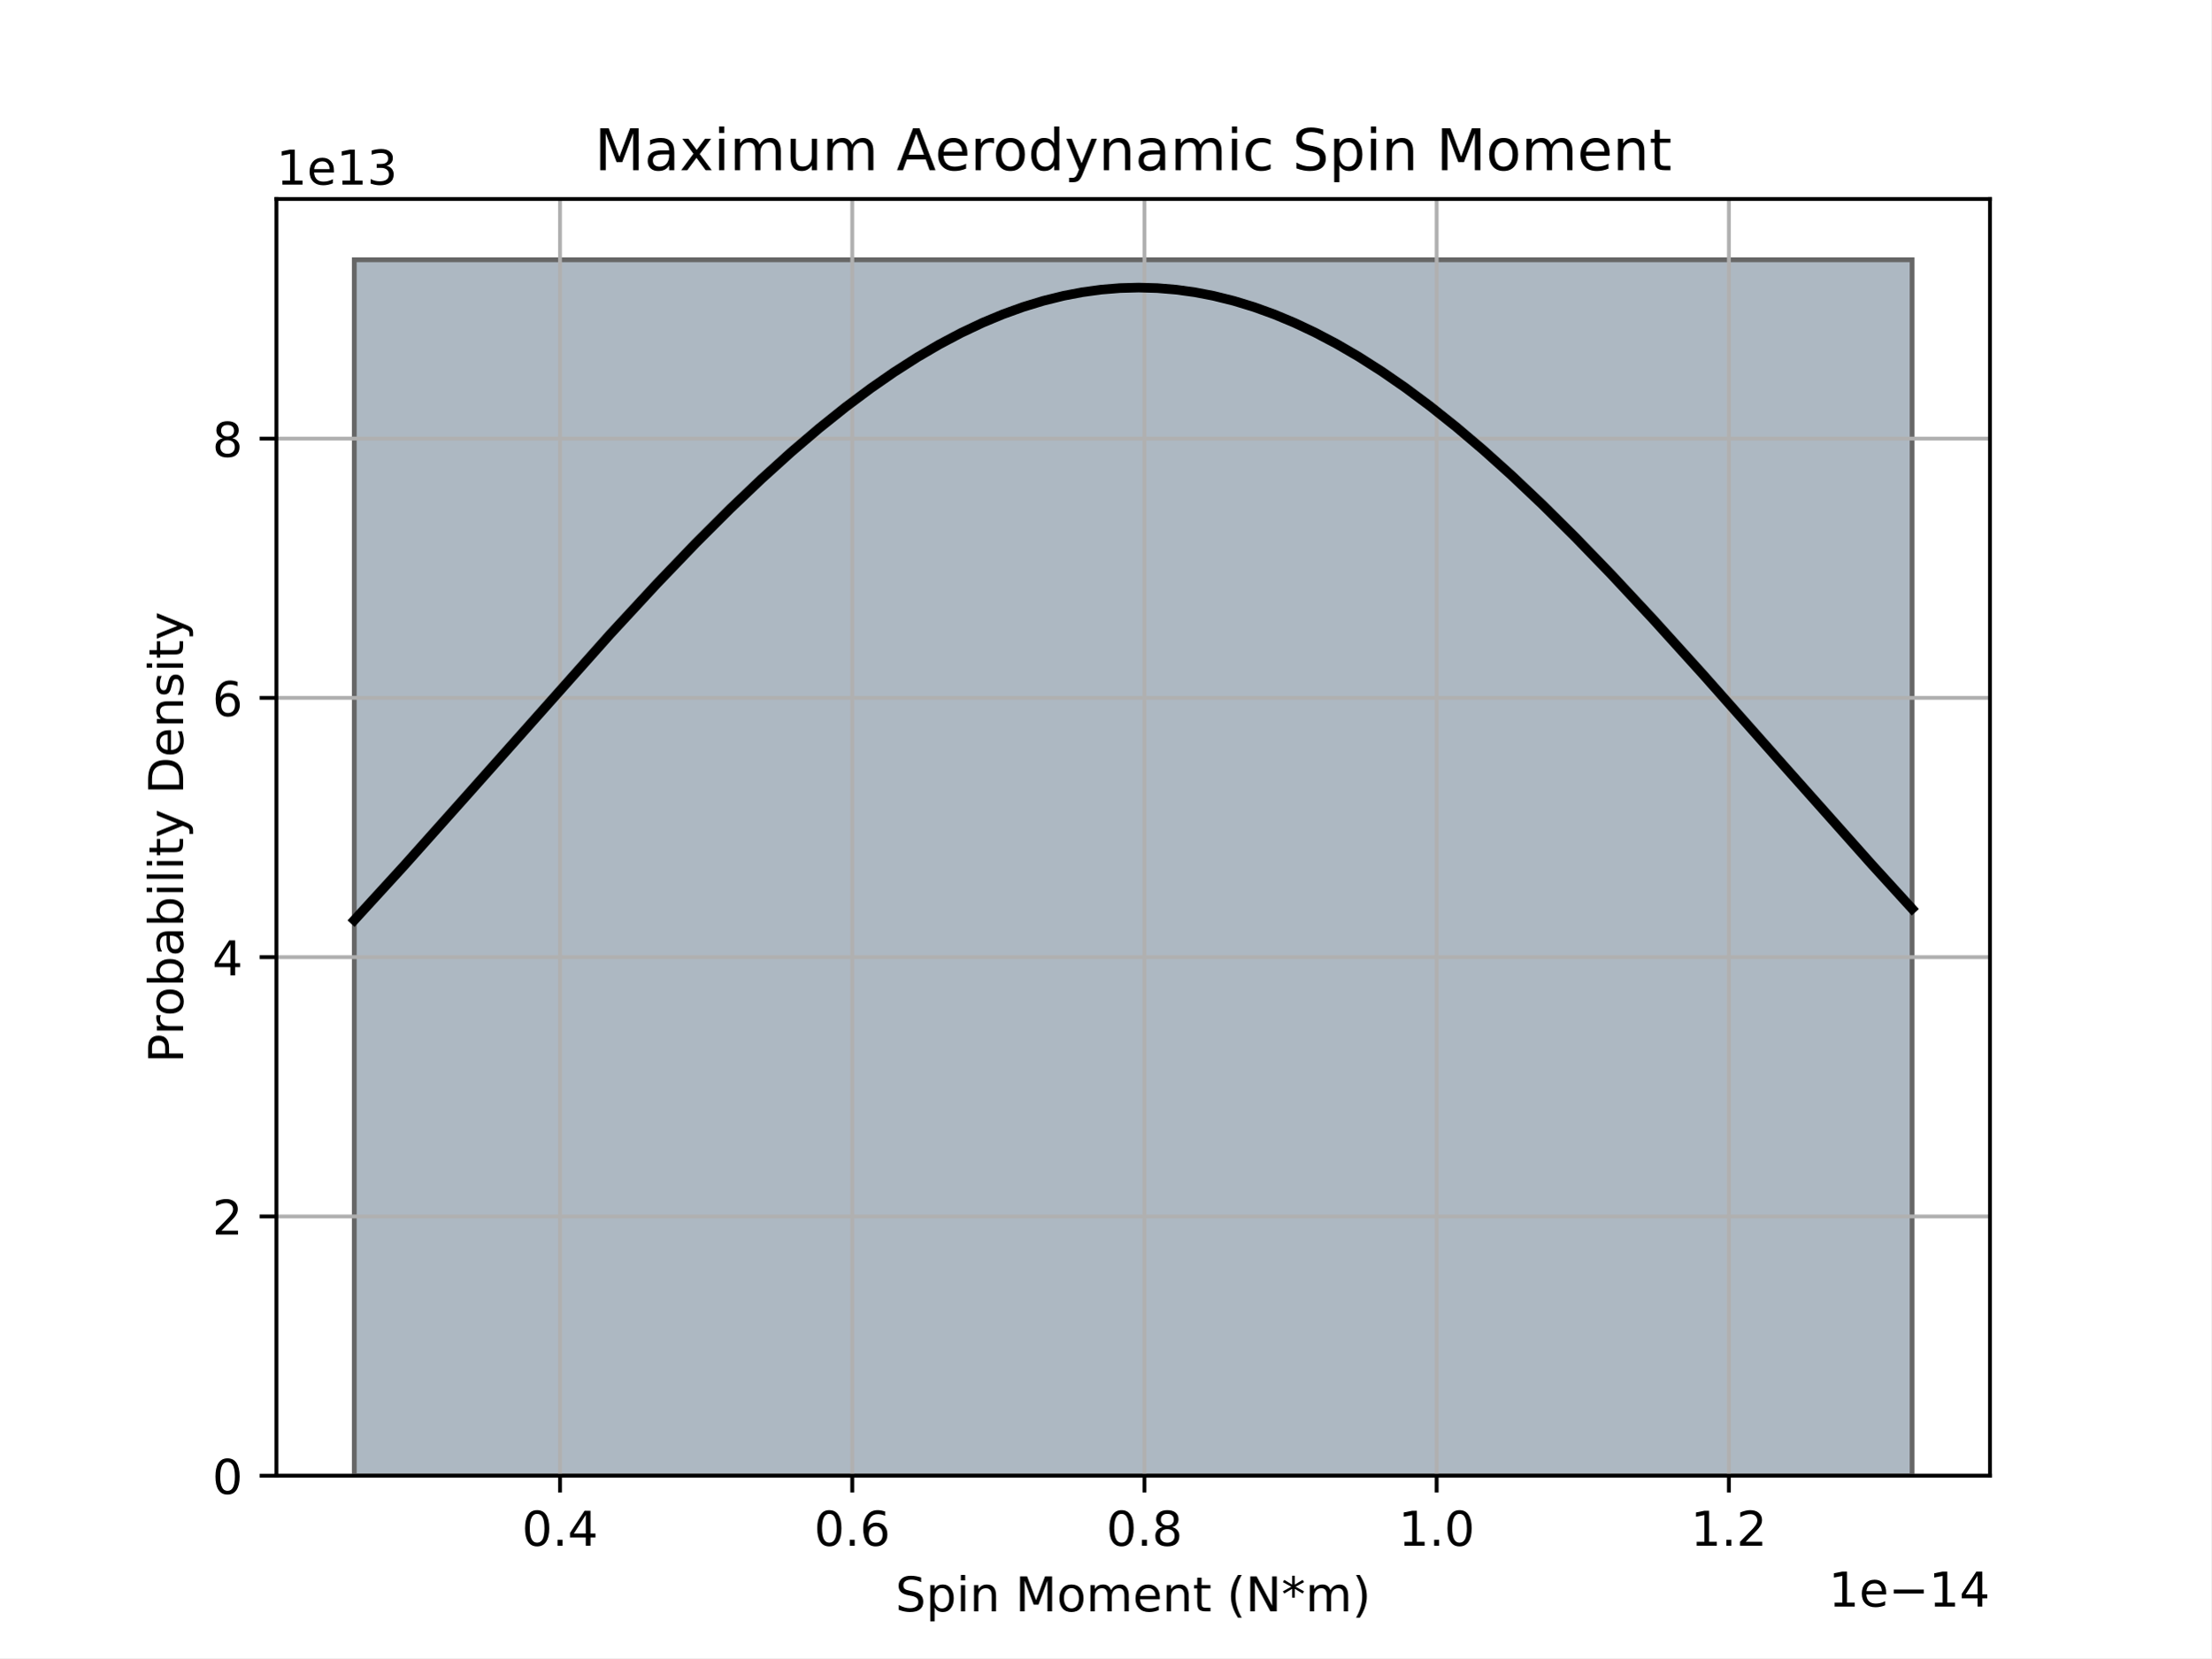
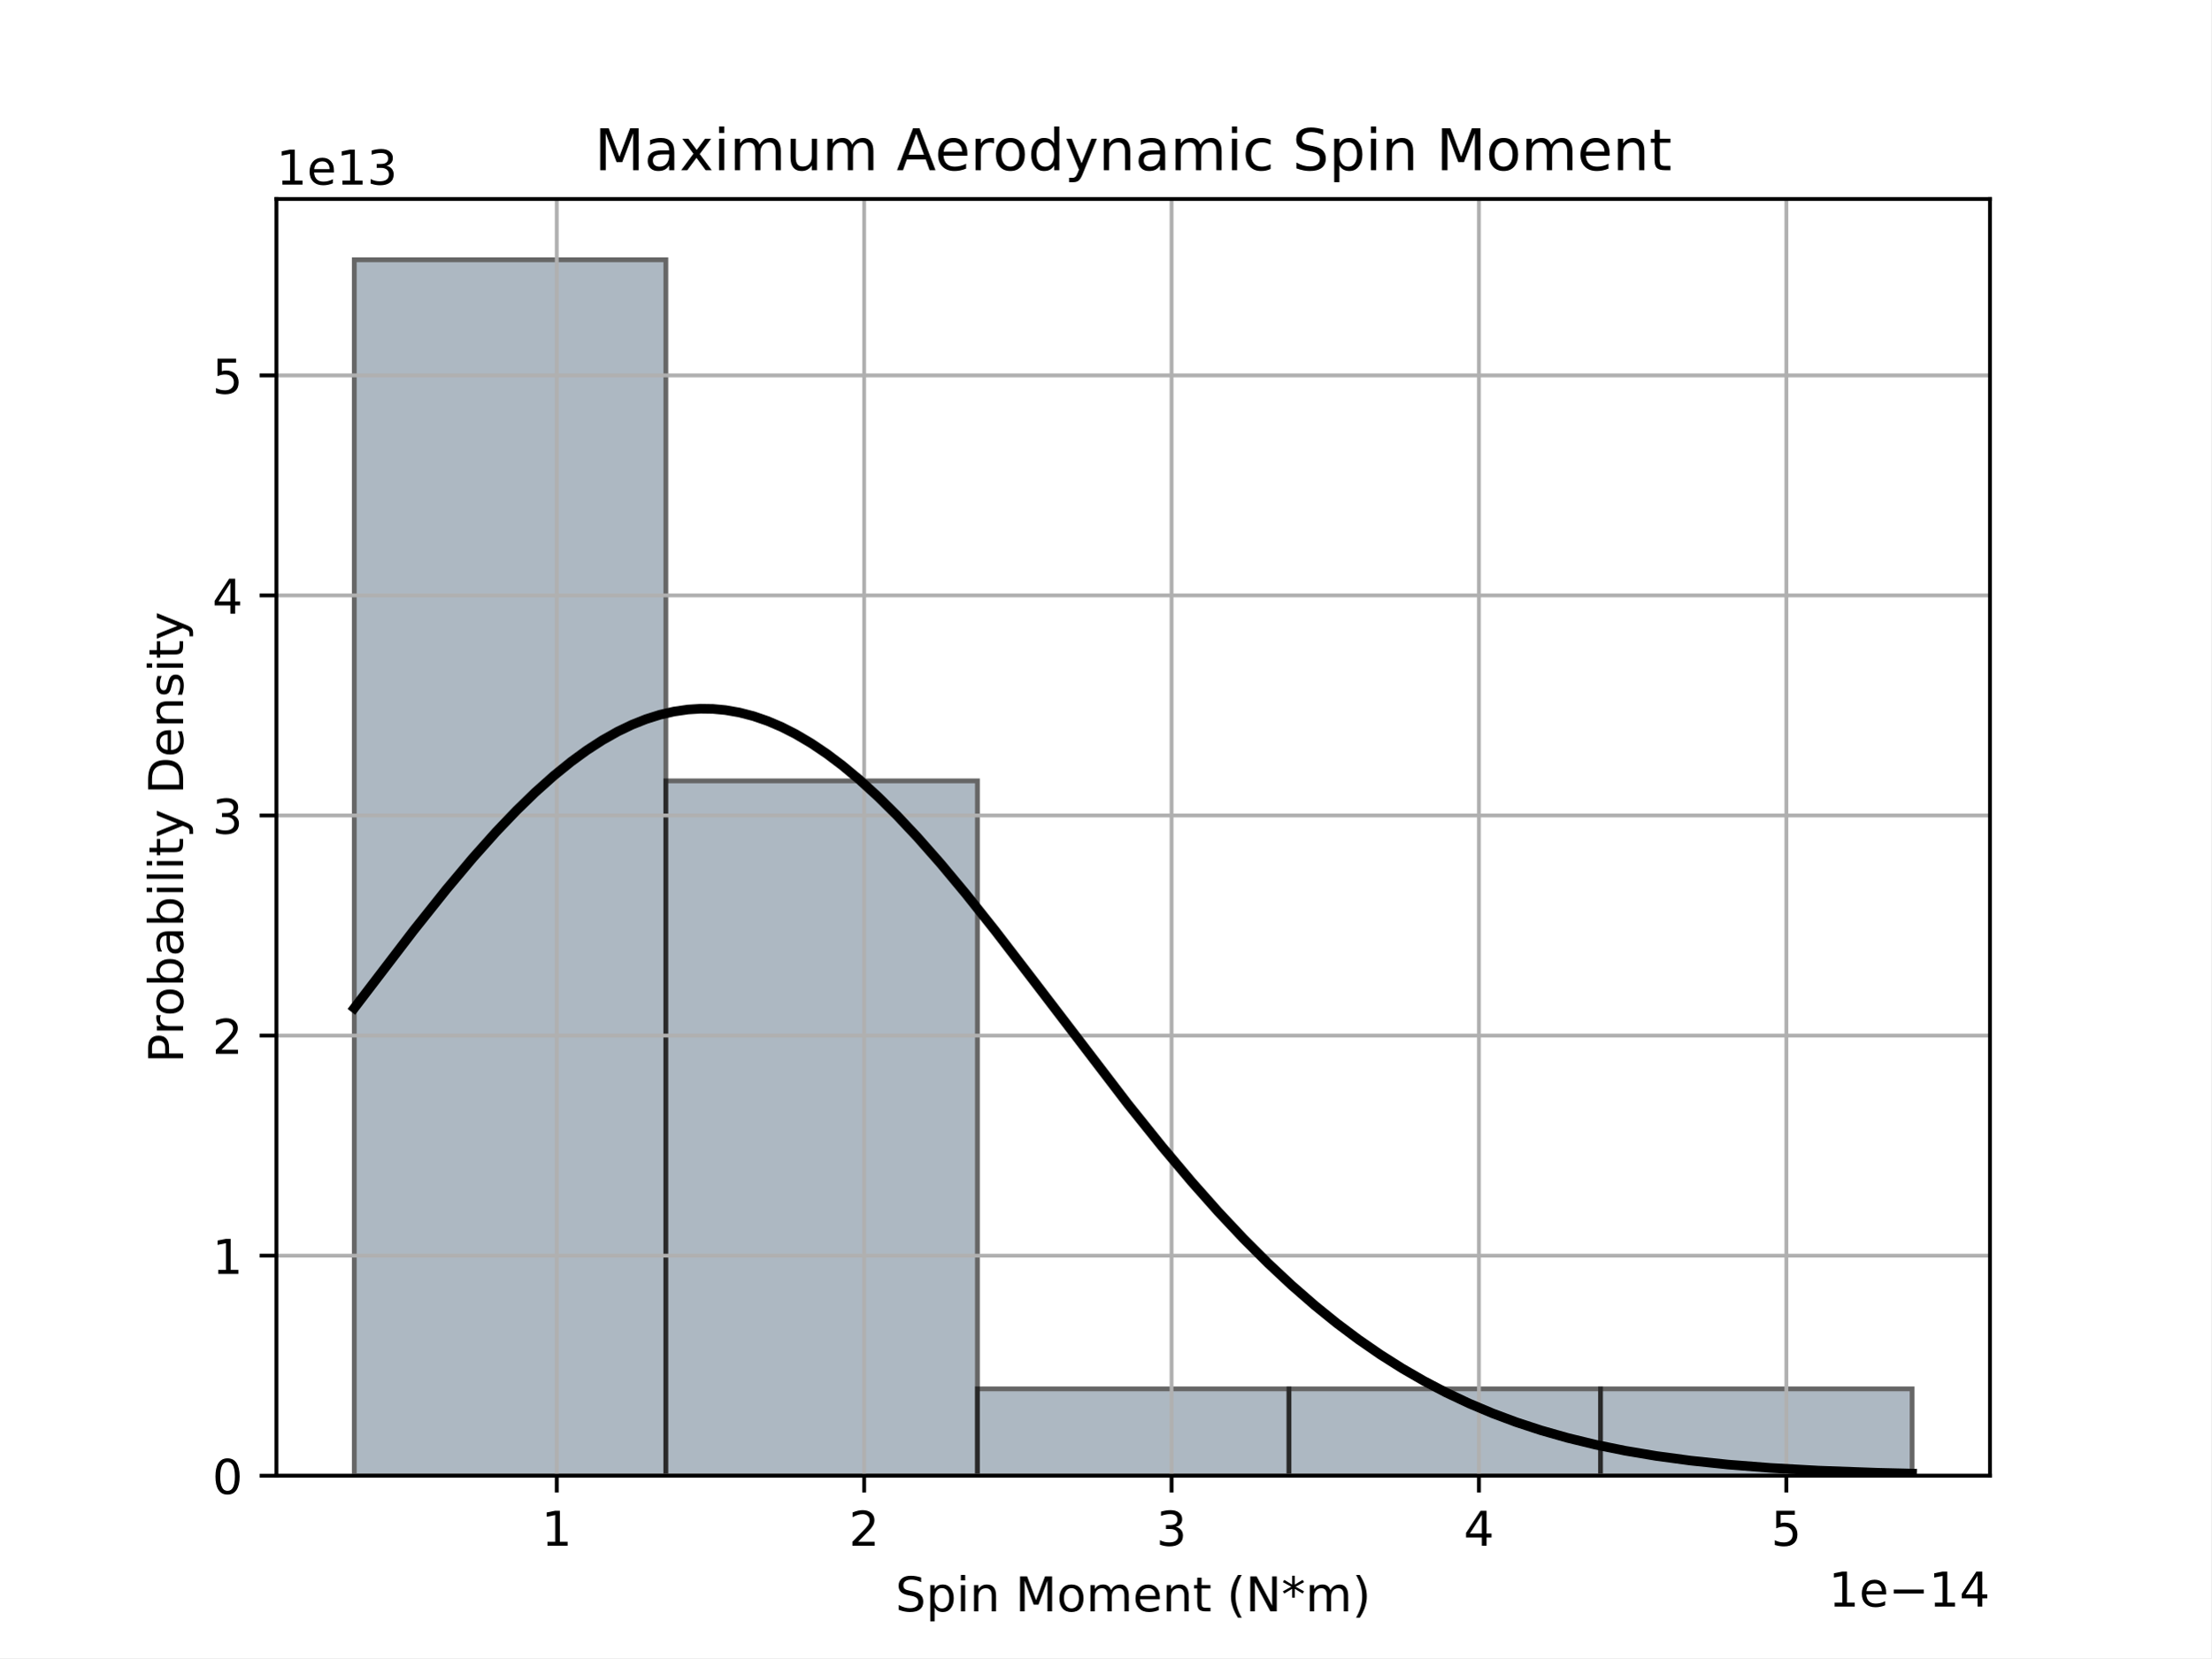
<svg xmlns="http://www.w3.org/2000/svg" xmlns:xlink="http://www.w3.org/1999/xlink" width="460.8pt" height="345.6pt" viewBox="0 0 460.8 345.6" version="1.1">
  <defs>
    <style type="text/css">*{stroke-linejoin: round; stroke-linecap: butt}</style>
  </defs>
  <g id="figure_1">
    <g id="patch_1">
      <path d="M 0 345.6  L 460.8 345.6  L 460.8 0  L 0 0  z " style="fill: #ffffff" />
    </g>
    <g id="axes_1">
      <g id="patch_2">
        <path d="M 57.6 307.584  L 414.72 307.584  L 414.72 41.472  L 57.6 41.472  z " style="fill: #ffffff" />
      </g>
      <g id="patch_3">
-         <path d="M 73.833 307.584  L 398.487 307.584  L 398.487 54.144  L 73.833 54.144  z " clip-path="url(#p8364c83ca1)" style="fill: #778899; opacity: 0.6; stroke: #000000; stroke-linejoin: miter" />
+         <path d="M 73.833 307.584  L 138.764 307.584  L 138.764 54.144  L 73.833 54.144  z " clip-path="url(#p96f8858921)" style="fill: #778899; opacity: 0.6; stroke: #000000; stroke-linejoin: miter" />
+       </g>
+       <g id="patch_4">
+         <path d="M 138.764 307.584  L 203.695 307.584  L 203.695 162.761  L 138.764 162.761  z " clip-path="url(#p96f8858921)" style="fill: #778899; opacity: 0.6; stroke: #000000; stroke-linejoin: miter" />
+       </g>
+       <g id="patch_5">
+         <path d="M 203.695 307.584  L 268.625 307.584  L 268.625 289.481  L 203.695 289.481  z " clip-path="url(#p96f8858921)" style="fill: #778899; opacity: 0.6; stroke: #000000; stroke-linejoin: miter" />
+       </g>
+       <g id="patch_6">
+         <path d="M 268.625 307.584  L 333.556 307.584  L 333.556 289.481  L 268.625 289.481  z " clip-path="url(#p96f8858921)" style="fill: #778899; opacity: 0.6; stroke: #000000; stroke-linejoin: miter" />
+       </g>
+       <g id="patch_7">
+         <path d="M 333.556 307.584  L 398.487 307.584  L 398.487 289.481  L 333.556 289.481  z " clip-path="url(#p96f8858921)" style="fill: #778899; opacity: 0.6; stroke: #000000; stroke-linejoin: miter" />
      </g>
      <g id="matplotlib.axis_1">
        <g id="xtick_1">
          <g id="line2d_1">
-             <path d="M 116.707 307.584  L 116.707 41.472  " clip-path="url(#p8364c83ca1)" style="fill: none; stroke: #b0b0b0; stroke-width: 0.8; stroke-linecap: square" />
+             <path d="M 116.027 307.584  L 116.027 41.472  " clip-path="url(#p96f8858921)" style="fill: none; stroke: #b0b0b0; stroke-width: 0.8; stroke-linecap: square" />
          </g>
          <g id="line2d_2">
            <defs>
-               <path id="mcc8d194923" d="M 0 0  L 0 3.5  " style="stroke: #000000; stroke-width: 0.8" />
-             </defs>
-             <g>
-               <use xlink:href="#mcc8d194923" x="116.707" y="307.584" style="stroke: #000000; stroke-width: 0.8" />
+               <path id="m0460dbebea" d="M 0 0  L 0 3.5  " style="stroke: #000000; stroke-width: 0.8" />
+             </defs>
+             <g>
+               <use xlink:href="#m0460dbebea" x="116.027" y="307.584" style="stroke: #000000; stroke-width: 0.8" />
            </g>
          </g>
          <g id="text_1">
-             <g transform="translate(108.7555 322.1824) scale(0.1 -0.1)">
-               <defs>
-                 <path id="DejaVuSans-30" d="M 2034 4250  Q 1547 4250 1301 3770  Q 1056 3291 1056 2328  Q 1056 1369 1301 889  Q 1547 409 2034 409  Q 2525 409 2770 889  Q 3016 1369 3016 2328  Q 3016 3291 2770 3770  Q 2525 4250 2034 4250  z M 2034 4750  Q 2819 4750 3233 4129  Q 3647 3509 3647 2328  Q 3647 1150 3233 529  Q 2819 -91 2034 -91  Q 1250 -91 836 529  Q 422 1150 422 2328  Q 422 3509 836 4129  Q 1250 4750 2034 4750  z " transform="scale(0.015625)" />
-                 <path id="DejaVuSans-2e" d="M 684 794  L 1344 794  L 1344 0  L 684 0  L 684 794  z " transform="scale(0.015625)" />
-                 <path id="DejaVuSans-34" d="M 2419 4116  L 825 1625  L 2419 1625  L 2419 4116  z M 2253 4666  L 3047 4666  L 3047 1625  L 3713 1625  L 3713 1100  L 3047 1100  L 3047 0  L 2419 0  L 2419 1100  L 313 1100  L 313 1709  L 2253 4666  z " transform="scale(0.015625)" />
-               </defs>
-               <use xlink:href="#DejaVuSans-30" />
-               <use xlink:href="#DejaVuSans-2e" transform="translate(63.62305 0)" />
-               <use xlink:href="#DejaVuSans-34" transform="translate(95.41016 0)" />
+             <g transform="translate(112.8455 322.1824) scale(0.1 -0.1)">
+               <defs>
+                 <path id="DejaVuSans-31" d="M 794 531  L 1825 531  L 1825 4091  L 703 3866  L 703 4441  L 1819 4666  L 2450 4666  L 2450 531  L 3481 531  L 3481 0  L 794 0  L 794 531  z " transform="scale(0.015625)" />
+               </defs>
+               <use xlink:href="#DejaVuSans-31" />
            </g>
          </g>
        </g>
        <g id="xtick_2">
          <g id="line2d_3">
-             <path d="M 177.607 307.584  L 177.607 41.472  " clip-path="url(#p8364c83ca1)" style="fill: none; stroke: #b0b0b0; stroke-width: 0.8; stroke-linecap: square" />
+             <path d="M 180.091 307.584  L 180.091 41.472  " clip-path="url(#p96f8858921)" style="fill: none; stroke: #b0b0b0; stroke-width: 0.8; stroke-linecap: square" />
          </g>
          <g id="line2d_4">
            <g>
-               <use xlink:href="#mcc8d194923" x="177.607" y="307.584" style="stroke: #000000; stroke-width: 0.8" />
+               <use xlink:href="#m0460dbebea" x="180.091" y="307.584" style="stroke: #000000; stroke-width: 0.8" />
            </g>
          </g>
          <g id="text_2">
-             <g transform="translate(169.6555 322.1824) scale(0.1 -0.1)">
-               <defs>
-                 <path id="DejaVuSans-36" d="M 2113 2584  Q 1688 2584 1439 2293  Q 1191 2003 1191 1497  Q 1191 994 1439 701  Q 1688 409 2113 409  Q 2538 409 2786 701  Q 3034 994 3034 1497  Q 3034 2003 2786 2293  Q 2538 2584 2113 2584  z M 3366 4563  L 3366 3988  Q 3128 4100 2886 4159  Q 2644 4219 2406 4219  Q 1781 4219 1451 3797  Q 1122 3375 1075 2522  Q 1259 2794 1537 2939  Q 1816 3084 2150 3084  Q 2853 3084 3261 2657  Q 3669 2231 3669 1497  Q 3669 778 3244 343  Q 2819 -91 2113 -91  Q 1303 -91 875 529  Q 447 1150 447 2328  Q 447 3434 972 4092  Q 1497 4750 2381 4750  Q 2619 4750 2861 4703  Q 3103 4656 3366 4563  z " transform="scale(0.015625)" />
-               </defs>
-               <use xlink:href="#DejaVuSans-30" />
-               <use xlink:href="#DejaVuSans-2e" transform="translate(63.62305 0)" />
-               <use xlink:href="#DejaVuSans-36" transform="translate(95.41016 0)" />
+             <g transform="translate(176.9098 322.1824) scale(0.1 -0.1)">
+               <defs>
+                 <path id="DejaVuSans-32" d="M 1228 531  L 3431 531  L 3431 0  L 469 0  L 469 531  Q 828 903 1448 1529  Q 2069 2156 2228 2338  Q 2531 2678 2651 2914  Q 2772 3150 2772 3378  Q 2772 3750 2511 3984  Q 2250 4219 1831 4219  Q 1534 4219 1204 4116  Q 875 4013 500 3803  L 500 4441  Q 881 4594 1212 4672  Q 1544 4750 1819 4750  Q 2544 4750 2975 4387  Q 3406 4025 3406 3419  Q 3406 3131 3298 2873  Q 3191 2616 2906 2266  Q 2828 2175 2409 1742  Q 1991 1309 1228 531  z " transform="scale(0.015625)" />
+               </defs>
+               <use xlink:href="#DejaVuSans-32" />
            </g>
          </g>
        </g>
        <g id="xtick_3">
          <g id="line2d_5">
-             <path d="M 238.507 307.584  L 238.507 41.472  " clip-path="url(#p8364c83ca1)" style="fill: none; stroke: #b0b0b0; stroke-width: 0.8; stroke-linecap: square" />
+             <path d="M 244.155 307.584  L 244.155 41.472  " clip-path="url(#p96f8858921)" style="fill: none; stroke: #b0b0b0; stroke-width: 0.8; stroke-linecap: square" />
          </g>
          <g id="line2d_6">
            <g>
-               <use xlink:href="#mcc8d194923" x="238.507" y="307.584" style="stroke: #000000; stroke-width: 0.8" />
+               <use xlink:href="#m0460dbebea" x="244.155" y="307.584" style="stroke: #000000; stroke-width: 0.8" />
            </g>
          </g>
          <g id="text_3">
-             <g transform="translate(230.5555 322.1824) scale(0.1 -0.1)">
-               <defs>
-                 <path id="DejaVuSans-38" d="M 2034 2216  Q 1584 2216 1326 1975  Q 1069 1734 1069 1313  Q 1069 891 1326 650  Q 1584 409 2034 409  Q 2484 409 2743 651  Q 3003 894 3003 1313  Q 3003 1734 2745 1975  Q 2488 2216 2034 2216  z M 1403 2484  Q 997 2584 770 2862  Q 544 3141 544 3541  Q 544 4100 942 4425  Q 1341 4750 2034 4750  Q 2731 4750 3128 4425  Q 3525 4100 3525 3541  Q 3525 3141 3298 2862  Q 3072 2584 2669 2484  Q 3125 2378 3379 2068  Q 3634 1759 3634 1313  Q 3634 634 3220 271  Q 2806 -91 2034 -91  Q 1263 -91 848 271  Q 434 634 434 1313  Q 434 1759 690 2068  Q 947 2378 1403 2484  z M 1172 3481  Q 1172 3119 1398 2916  Q 1625 2713 2034 2713  Q 2441 2713 2670 2916  Q 2900 3119 2900 3481  Q 2900 3844 2670 4047  Q 2441 4250 2034 4250  Q 1625 4250 1398 4047  Q 1172 3844 1172 3481  z " transform="scale(0.015625)" />
-               </defs>
-               <use xlink:href="#DejaVuSans-30" />
-               <use xlink:href="#DejaVuSans-2e" transform="translate(63.62305 0)" />
-               <use xlink:href="#DejaVuSans-38" transform="translate(95.41016 0)" />
+             <g transform="translate(240.9742 322.1824) scale(0.1 -0.1)">
+               <defs>
+                 <path id="DejaVuSans-33" d="M 2597 2516  Q 3050 2419 3304 2112  Q 3559 1806 3559 1356  Q 3559 666 3084 287  Q 2609 -91 1734 -91  Q 1441 -91 1130 -33  Q 819 25 488 141  L 488 750  Q 750 597 1062 519  Q 1375 441 1716 441  Q 2309 441 2620 675  Q 2931 909 2931 1356  Q 2931 1769 2642 2001  Q 2353 2234 1838 2234  L 1294 2234  L 1294 2753  L 1863 2753  Q 2328 2753 2575 2939  Q 2822 3125 2822 3475  Q 2822 3834 2567 4026  Q 2313 4219 1838 4219  Q 1578 4219 1281 4162  Q 984 4106 628 3988  L 628 4550  Q 988 4650 1302 4700  Q 1616 4750 1894 4750  Q 2613 4750 3031 4423  Q 3450 4097 3450 3541  Q 3450 3153 3228 2886  Q 3006 2619 2597 2516  z " transform="scale(0.015625)" />
+               </defs>
+               <use xlink:href="#DejaVuSans-33" />
            </g>
          </g>
        </g>
        <g id="xtick_4">
          <g id="line2d_7">
-             <path d="M 299.407 307.584  L 299.407 41.472  " clip-path="url(#p8364c83ca1)" style="fill: none; stroke: #b0b0b0; stroke-width: 0.8; stroke-linecap: square" />
+             <path d="M 308.22 307.584  L 308.22 41.472  " clip-path="url(#p96f8858921)" style="fill: none; stroke: #b0b0b0; stroke-width: 0.8; stroke-linecap: square" />
          </g>
          <g id="line2d_8">
            <g>
-               <use xlink:href="#mcc8d194923" x="299.407" y="307.584" style="stroke: #000000; stroke-width: 0.8" />
+               <use xlink:href="#m0460dbebea" x="308.22" y="307.584" style="stroke: #000000; stroke-width: 0.8" />
            </g>
          </g>
          <g id="text_4">
-             <g transform="translate(291.4555 322.1824) scale(0.1 -0.1)">
-               <defs>
-                 <path id="DejaVuSans-31" d="M 794 531  L 1825 531  L 1825 4091  L 703 3866  L 703 4441  L 1819 4666  L 2450 4666  L 2450 531  L 3481 531  L 3481 0  L 794 0  L 794 531  z " transform="scale(0.015625)" />
-               </defs>
-               <use xlink:href="#DejaVuSans-31" />
-               <use xlink:href="#DejaVuSans-2e" transform="translate(63.62305 0)" />
-               <use xlink:href="#DejaVuSans-30" transform="translate(95.41016 0)" />
+             <g transform="translate(305.0385 322.1824) scale(0.1 -0.1)">
+               <defs>
+                 <path id="DejaVuSans-34" d="M 2419 4116  L 825 1625  L 2419 1625  L 2419 4116  z M 2253 4666  L 3047 4666  L 3047 1625  L 3713 1625  L 3713 1100  L 3047 1100  L 3047 0  L 2419 0  L 2419 1100  L 313 1100  L 313 1709  L 2253 4666  z " transform="scale(0.015625)" />
+               </defs>
+               <use xlink:href="#DejaVuSans-34" />
            </g>
          </g>
        </g>
        <g id="xtick_5">
          <g id="line2d_9">
-             <path d="M 360.307 307.584  L 360.307 41.472  " clip-path="url(#p8364c83ca1)" style="fill: none; stroke: #b0b0b0; stroke-width: 0.8; stroke-linecap: square" />
+             <path d="M 372.284 307.584  L 372.284 41.472  " clip-path="url(#p96f8858921)" style="fill: none; stroke: #b0b0b0; stroke-width: 0.8; stroke-linecap: square" />
          </g>
          <g id="line2d_10">
            <g>
-               <use xlink:href="#mcc8d194923" x="360.307" y="307.584" style="stroke: #000000; stroke-width: 0.8" />
+               <use xlink:href="#m0460dbebea" x="372.284" y="307.584" style="stroke: #000000; stroke-width: 0.8" />
            </g>
          </g>
          <g id="text_5">
-             <g transform="translate(352.3555 322.1824) scale(0.1 -0.1)">
-               <defs>
-                 <path id="DejaVuSans-32" d="M 1228 531  L 3431 531  L 3431 0  L 469 0  L 469 531  Q 828 903 1448 1529  Q 2069 2156 2228 2338  Q 2531 2678 2651 2914  Q 2772 3150 2772 3378  Q 2772 3750 2511 3984  Q 2250 4219 1831 4219  Q 1534 4219 1204 4116  Q 875 4013 500 3803  L 500 4441  Q 881 4594 1212 4672  Q 1544 4750 1819 4750  Q 2544 4750 2975 4387  Q 3406 4025 3406 3419  Q 3406 3131 3298 2873  Q 3191 2616 2906 2266  Q 2828 2175 2409 1742  Q 1991 1309 1228 531  z " transform="scale(0.015625)" />
-               </defs>
-               <use xlink:href="#DejaVuSans-31" />
-               <use xlink:href="#DejaVuSans-2e" transform="translate(63.62305 0)" />
-               <use xlink:href="#DejaVuSans-32" transform="translate(95.41016 0)" />
+             <g transform="translate(369.1029 322.1824) scale(0.1 -0.1)">
+               <defs>
+                 <path id="DejaVuSans-35" d="M 691 4666  L 3169 4666  L 3169 4134  L 1269 4134  L 1269 2991  Q 1406 3038 1543 3061  Q 1681 3084 1819 3084  Q 2600 3084 3056 2656  Q 3513 2228 3513 1497  Q 3513 744 3044 326  Q 2575 -91 1722 -91  Q 1428 -91 1123 -41  Q 819 9 494 109  L 494 744  Q 775 591 1075 516  Q 1375 441 1709 441  Q 2250 441 2565 725  Q 2881 1009 2881 1497  Q 2881 1984 2565 2268  Q 2250 2553 1709 2553  Q 1456 2553 1204 2497  Q 953 2441 691 2322  L 691 4666  z " transform="scale(0.015625)" />
+               </defs>
+               <use xlink:href="#DejaVuSans-35" />
            </g>
          </g>
        </g>
        <g id="text_6">
          <g transform="translate(186.6139 335.8606) scale(0.1 -0.1)">
            <defs>
              <path id="DejaVuSans-53" d="M 3425 4513  L 3425 3897  Q 3066 4069 2747 4153  Q 2428 4238 2131 4238  Q 1616 4238 1336 4038  Q 1056 3838 1056 3469  Q 1056 3159 1242 3001  Q 1428 2844 1947 2747  L 2328 2669  Q 3034 2534 3370 2195  Q 3706 1856 3706 1288  Q 3706 609 3251 259  Q 2797 -91 1919 -91  Q 1588 -91 1214 -16  Q 841 59 441 206  L 441 856  Q 825 641 1194 531  Q 1563 422 1919 422  Q 2459 422 2753 634  Q 3047 847 3047 1241  Q 3047 1584 2836 1778  Q 2625 1972 2144 2069  L 1759 2144  Q 1053 2284 737 2584  Q 422 2884 422 3419  Q 422 4038 858 4394  Q 1294 4750 2059 4750  Q 2388 4750 2728 4690  Q 3069 4631 3425 4513  z " transform="scale(0.015625)" />
              <path id="DejaVuSans-70" d="M 1159 525  L 1159 -1331  L 581 -1331  L 581 3500  L 1159 3500  L 1159 2969  Q 1341 3281 1617 3432  Q 1894 3584 2278 3584  Q 2916 3584 3314 3078  Q 3713 2572 3713 1747  Q 3713 922 3314 415  Q 2916 -91 2278 -91  Q 1894 -91 1617 61  Q 1341 213 1159 525  z M 3116 1747  Q 3116 2381 2855 2742  Q 2594 3103 2138 3103  Q 1681 3103 1420 2742  Q 1159 2381 1159 1747  Q 1159 1113 1420 752  Q 1681 391 2138 391  Q 2594 391 2855 752  Q 3116 1113 3116 1747  z " transform="scale(0.015625)" />
              <path id="DejaVuSans-69" d="M 603 3500  L 1178 3500  L 1178 0  L 603 0  L 603 3500  z M 603 4863  L 1178 4863  L 1178 4134  L 603 4134  L 603 4863  z " transform="scale(0.015625)" />
              <path id="DejaVuSans-6e" d="M 3513 2113  L 3513 0  L 2938 0  L 2938 2094  Q 2938 2591 2744 2837  Q 2550 3084 2163 3084  Q 1697 3084 1428 2787  Q 1159 2491 1159 1978  L 1159 0  L 581 0  L 581 3500  L 1159 3500  L 1159 2956  Q 1366 3272 1645 3428  Q 1925 3584 2291 3584  Q 2894 3584 3203 3211  Q 3513 2838 3513 2113  z " transform="scale(0.015625)" />
              <path id="DejaVuSans-20" transform="scale(0.015625)" />
              <path id="DejaVuSans-4d" d="M 628 4666  L 1569 4666  L 2759 1491  L 3956 4666  L 4897 4666  L 4897 0  L 4281 0  L 4281 4097  L 3078 897  L 2444 897  L 1241 4097  L 1241 0  L 628 0  L 628 4666  z " transform="scale(0.015625)" />
              <path id="DejaVuSans-6f" d="M 1959 3097  Q 1497 3097 1228 2736  Q 959 2375 959 1747  Q 959 1119 1226 758  Q 1494 397 1959 397  Q 2419 397 2687 759  Q 2956 1122 2956 1747  Q 2956 2369 2687 2733  Q 2419 3097 1959 3097  z M 1959 3584  Q 2709 3584 3137 3096  Q 3566 2609 3566 1747  Q 3566 888 3137 398  Q 2709 -91 1959 -91  Q 1206 -91 779 398  Q 353 888 353 1747  Q 353 2609 779 3096  Q 1206 3584 1959 3584  z " transform="scale(0.015625)" />
              <path id="DejaVuSans-6d" d="M 3328 2828  Q 3544 3216 3844 3400  Q 4144 3584 4550 3584  Q 5097 3584 5394 3201  Q 5691 2819 5691 2113  L 5691 0  L 5113 0  L 5113 2094  Q 5113 2597 4934 2840  Q 4756 3084 4391 3084  Q 3944 3084 3684 2787  Q 3425 2491 3425 1978  L 3425 0  L 2847 0  L 2847 2094  Q 2847 2600 2669 2842  Q 2491 3084 2119 3084  Q 1678 3084 1418 2786  Q 1159 2488 1159 1978  L 1159 0  L 581 0  L 581 3500  L 1159 3500  L 1159 2956  Q 1356 3278 1631 3431  Q 1906 3584 2284 3584  Q 2666 3584 2933 3390  Q 3200 3197 3328 2828  z " transform="scale(0.015625)" />
              <path id="DejaVuSans-65" d="M 3597 1894  L 3597 1613  L 953 1613  Q 991 1019 1311 708  Q 1631 397 2203 397  Q 2534 397 2845 478  Q 3156 559 3463 722  L 3463 178  Q 3153 47 2828 -22  Q 2503 -91 2169 -91  Q 1331 -91 842 396  Q 353 884 353 1716  Q 353 2575 817 3079  Q 1281 3584 2069 3584  Q 2775 3584 3186 3129  Q 3597 2675 3597 1894  z M 3022 2063  Q 3016 2534 2758 2815  Q 2500 3097 2075 3097  Q 1594 3097 1305 2825  Q 1016 2553 972 2059  L 3022 2063  z " transform="scale(0.015625)" />
              <path id="DejaVuSans-74" d="M 1172 4494  L 1172 3500  L 2356 3500  L 2356 3053  L 1172 3053  L 1172 1153  Q 1172 725 1289 603  Q 1406 481 1766 481  L 2356 481  L 2356 0  L 1766 0  Q 1100 0 847 248  Q 594 497 594 1153  L 594 3053  L 172 3053  L 172 3500  L 594 3500  L 594 4494  L 1172 4494  z " transform="scale(0.015625)" />
              <path id="DejaVuSans-28" d="M 1984 4856  Q 1566 4138 1362 3434  Q 1159 2731 1159 2009  Q 1159 1288 1364 580  Q 1569 -128 1984 -844  L 1484 -844  Q 1016 -109 783 600  Q 550 1309 550 2009  Q 550 2706 781 3412  Q 1013 4119 1484 4856  L 1984 4856  z " transform="scale(0.015625)" />
              <path id="DejaVuSans-4e" d="M 628 4666  L 1478 4666  L 3547 763  L 3547 4666  L 4159 4666  L 4159 0  L 3309 0  L 1241 3903  L 1241 0  L 628 0  L 628 4666  z " transform="scale(0.015625)" />
              <path id="DejaVuSans-2a" d="M 3009 3897  L 1888 3291  L 3009 2681  L 2828 2375  L 1778 3009  L 1778 1831  L 1422 1831  L 1422 3009  L 372 2375  L 191 2681  L 1313 3291  L 191 3897  L 372 4206  L 1422 3572  L 1422 4750  L 1778 4750  L 1778 3572  L 2828 4206  L 3009 3897  z " transform="scale(0.015625)" />
              <path id="DejaVuSans-29" d="M 513 4856  L 1013 4856  Q 1481 4119 1714 3412  Q 1947 2706 1947 2009  Q 1947 1309 1714 600  Q 1481 -109 1013 -844  L 513 -844  Q 928 -128 1133 580  Q 1338 1288 1338 2009  Q 1338 2731 1133 3434  Q 928 4138 513 4856  z " transform="scale(0.015625)" />
            </defs>
            <use xlink:href="#DejaVuSans-53" />
            <use xlink:href="#DejaVuSans-70" transform="translate(63.47656 0)" />
            <use xlink:href="#DejaVuSans-69" transform="translate(126.9531 0)" />
            <use xlink:href="#DejaVuSans-6e" transform="translate(154.7363 0)" />
            <use xlink:href="#DejaVuSans-20" transform="translate(218.1152 0)" />
            <use xlink:href="#DejaVuSans-4d" transform="translate(249.9023 0)" />
            <use xlink:href="#DejaVuSans-6f" transform="translate(336.1816 0)" />
            <use xlink:href="#DejaVuSans-6d" transform="translate(397.3633 0)" />
            <use xlink:href="#DejaVuSans-65" transform="translate(494.7754 0)" />
            <use xlink:href="#DejaVuSans-6e" transform="translate(556.2988 0)" />
            <use xlink:href="#DejaVuSans-74" transform="translate(619.6777 0)" />
            <use xlink:href="#DejaVuSans-20" transform="translate(658.8867 0)" />
            <use xlink:href="#DejaVuSans-28" transform="translate(690.6738 0)" />
            <use xlink:href="#DejaVuSans-4e" transform="translate(729.6875 0)" />
            <use xlink:href="#DejaVuSans-2a" transform="translate(804.4922 0)" />
            <use xlink:href="#DejaVuSans-6d" transform="translate(854.4922 0)" />
            <use xlink:href="#DejaVuSans-29" transform="translate(951.9043 0)" />
          </g>
        </g>
        <g id="text_7">
          <g transform="translate(381.0997 334.8606) scale(0.1 -0.1)">
            <defs>
              <path id="DejaVuSans-2212" d="M 678 2272  L 4684 2272  L 4684 1741  L 678 1741  L 678 2272  z " transform="scale(0.015625)" />
            </defs>
            <use xlink:href="#DejaVuSans-31" />
            <use xlink:href="#DejaVuSans-65" transform="translate(63.62305 0)" />
            <use xlink:href="#DejaVuSans-2212" transform="translate(125.1465 0)" />
            <use xlink:href="#DejaVuSans-31" transform="translate(208.9355 0)" />
            <use xlink:href="#DejaVuSans-34" transform="translate(272.5586 0)" />
          </g>
        </g>
      </g>
      <g id="matplotlib.axis_2">
        <g id="ytick_1">
          <g id="line2d_11">
-             <path d="M 57.6 307.584  L 414.72 307.584  " clip-path="url(#p8364c83ca1)" style="fill: none; stroke: #b0b0b0; stroke-width: 0.8; stroke-linecap: square" />
+             <path d="M 57.6 307.584  L 414.72 307.584  " clip-path="url(#p96f8858921)" style="fill: none; stroke: #b0b0b0; stroke-width: 0.8; stroke-linecap: square" />
          </g>
          <g id="line2d_12">
            <defs>
-               <path id="ma8b55a823f" d="M 0 0  L -3.5 0  " style="stroke: #000000; stroke-width: 0.8" />
-             </defs>
-             <g>
-               <use xlink:href="#ma8b55a823f" x="57.6" y="307.584" style="stroke: #000000; stroke-width: 0.8" />
+               <path id="mab7bd06334" d="M 0 0  L -3.5 0  " style="stroke: #000000; stroke-width: 0.8" />
+             </defs>
+             <g>
+               <use xlink:href="#mab7bd06334" x="57.6" y="307.584" style="stroke: #000000; stroke-width: 0.8" />
            </g>
          </g>
          <g id="text_8">
            <g transform="translate(44.2375 311.3832) scale(0.1 -0.1)">
+               <defs>
+                 <path id="DejaVuSans-30" d="M 2034 4250  Q 1547 4250 1301 3770  Q 1056 3291 1056 2328  Q 1056 1369 1301 889  Q 1547 409 2034 409  Q 2525 409 2770 889  Q 3016 1369 3016 2328  Q 3016 3291 2770 3770  Q 2525 4250 2034 4250  z M 2034 4750  Q 2819 4750 3233 4129  Q 3647 3509 3647 2328  Q 3647 1150 3233 529  Q 2819 -91 2034 -91  Q 1250 -91 836 529  Q 422 1150 422 2328  Q 422 3509 836 4129  Q 1250 4750 2034 4750  z " transform="scale(0.015625)" />
+               </defs>
              <use xlink:href="#DejaVuSans-30" />
            </g>
          </g>
        </g>
        <g id="ytick_2">
          <g id="line2d_13">
-             <path d="M 57.6 253.541  L 414.72 253.541  " clip-path="url(#p8364c83ca1)" style="fill: none; stroke: #b0b0b0; stroke-width: 0.8; stroke-linecap: square" />
+             <path d="M 57.6 261.715  L 414.72 261.715  " clip-path="url(#p96f8858921)" style="fill: none; stroke: #b0b0b0; stroke-width: 0.8; stroke-linecap: square" />
          </g>
          <g id="line2d_14">
            <g>
-               <use xlink:href="#ma8b55a823f" x="57.6" y="253.541" style="stroke: #000000; stroke-width: 0.8" />
+               <use xlink:href="#mab7bd06334" x="57.6" y="261.715" style="stroke: #000000; stroke-width: 0.8" />
            </g>
          </g>
          <g id="text_9">
-             <g transform="translate(44.2375 257.3402) scale(0.1 -0.1)">
-               <use xlink:href="#DejaVuSans-32" />
+             <g transform="translate(44.2375 265.5139) scale(0.1 -0.1)">
+               <use xlink:href="#DejaVuSans-31" />
            </g>
          </g>
        </g>
        <g id="ytick_3">
          <g id="line2d_15">
-             <path d="M 57.6 199.498  L 414.72 199.498  " clip-path="url(#p8364c83ca1)" style="fill: none; stroke: #b0b0b0; stroke-width: 0.8; stroke-linecap: square" />
+             <path d="M 57.6 215.845  L 414.72 215.845  " clip-path="url(#p96f8858921)" style="fill: none; stroke: #b0b0b0; stroke-width: 0.8; stroke-linecap: square" />
          </g>
          <g id="line2d_16">
            <g>
-               <use xlink:href="#ma8b55a823f" x="57.6" y="199.498" style="stroke: #000000; stroke-width: 0.8" />
+               <use xlink:href="#mab7bd06334" x="57.6" y="215.845" style="stroke: #000000; stroke-width: 0.8" />
            </g>
          </g>
          <g id="text_10">
-             <g transform="translate(44.2375 203.2973) scale(0.1 -0.1)">
-               <use xlink:href="#DejaVuSans-34" />
+             <g transform="translate(44.2375 219.6446) scale(0.1 -0.1)">
+               <use xlink:href="#DejaVuSans-32" />
            </g>
          </g>
        </g>
        <g id="ytick_4">
          <g id="line2d_17">
-             <path d="M 57.6 145.455  L 414.72 145.455  " clip-path="url(#p8364c83ca1)" style="fill: none; stroke: #b0b0b0; stroke-width: 0.8; stroke-linecap: square" />
+             <path d="M 57.6 169.976  L 414.72 169.976  " clip-path="url(#p96f8858921)" style="fill: none; stroke: #b0b0b0; stroke-width: 0.8; stroke-linecap: square" />
          </g>
          <g id="line2d_18">
            <g>
-               <use xlink:href="#ma8b55a823f" x="57.6" y="145.455" style="stroke: #000000; stroke-width: 0.8" />
+               <use xlink:href="#mab7bd06334" x="57.6" y="169.976" style="stroke: #000000; stroke-width: 0.8" />
            </g>
          </g>
          <g id="text_11">
-             <g transform="translate(44.2375 149.2543) scale(0.1 -0.1)">
-               <use xlink:href="#DejaVuSans-36" />
+             <g transform="translate(44.2375 173.7753) scale(0.1 -0.1)">
+               <use xlink:href="#DejaVuSans-33" />
            </g>
          </g>
        </g>
        <g id="ytick_5">
          <g id="line2d_19">
-             <path d="M 57.6 91.412  L 414.72 91.412  " clip-path="url(#p8364c83ca1)" style="fill: none; stroke: #b0b0b0; stroke-width: 0.8; stroke-linecap: square" />
+             <path d="M 57.6 124.107  L 414.72 124.107  " clip-path="url(#p96f8858921)" style="fill: none; stroke: #b0b0b0; stroke-width: 0.8; stroke-linecap: square" />
          </g>
          <g id="line2d_20">
            <g>
-               <use xlink:href="#ma8b55a823f" x="57.6" y="91.412" style="stroke: #000000; stroke-width: 0.8" />
+               <use xlink:href="#mab7bd06334" x="57.6" y="124.107" style="stroke: #000000; stroke-width: 0.8" />
            </g>
          </g>
          <g id="text_12">
-             <g transform="translate(44.2375 95.21129) scale(0.1 -0.1)">
-               <use xlink:href="#DejaVuSans-38" />
-             </g>
-           </g>
-         </g>
-         <g id="text_13">
+             <g transform="translate(44.2375 127.906) scale(0.1 -0.1)">
+               <use xlink:href="#DejaVuSans-34" />
+             </g>
+           </g>
+         </g>
+         <g id="ytick_6">
+           <g id="line2d_21">
+             <path d="M 57.6 78.237  L 414.72 78.237  " clip-path="url(#p96f8858921)" style="fill: none; stroke: #b0b0b0; stroke-width: 0.8; stroke-linecap: square" />
+           </g>
+           <g id="line2d_22">
+             <g>
+               <use xlink:href="#mab7bd06334" x="57.6" y="78.237" style="stroke: #000000; stroke-width: 0.8" />
+             </g>
+           </g>
+           <g id="text_13">
+             <g transform="translate(44.2375 82.03664) scale(0.1 -0.1)">
+               <use xlink:href="#DejaVuSans-35" />
+             </g>
+           </g>
+         </g>
+         <g id="text_14">
          <g transform="translate(38.15781 221.5546) rotate(-90) scale(0.1 -0.1)">
            <defs>
              <path id="DejaVuSans-50" d="M 1259 4147  L 1259 2394  L 2053 2394  Q 2494 2394 2734 2622  Q 2975 2850 2975 3272  Q 2975 3691 2734 3919  Q 2494 4147 2053 4147  L 1259 4147  z M 628 4666  L 2053 4666  Q 2838 4666 3239 4311  Q 3641 3956 3641 3272  Q 3641 2581 3239 2228  Q 2838 1875 2053 1875  L 1259 1875  L 1259 0  L 628 0  L 628 4666  z " transform="scale(0.015625)" />
              <path id="DejaVuSans-72" d="M 2631 2963  Q 2534 3019 2420 3045  Q 2306 3072 2169 3072  Q 1681 3072 1420 2755  Q 1159 2438 1159 1844  L 1159 0  L 581 0  L 581 3500  L 1159 3500  L 1159 2956  Q 1341 3275 1631 3429  Q 1922 3584 2338 3584  Q 2397 3584 2469 3576  Q 2541 3569 2628 3553  L 2631 2963  z " transform="scale(0.015625)" />
              <path id="DejaVuSans-62" d="M 3116 1747  Q 3116 2381 2855 2742  Q 2594 3103 2138 3103  Q 1681 3103 1420 2742  Q 1159 2381 1159 1747  Q 1159 1113 1420 752  Q 1681 391 2138 391  Q 2594 391 2855 752  Q 3116 1113 3116 1747  z M 1159 2969  Q 1341 3281 1617 3432  Q 1894 3584 2278 3584  Q 2916 3584 3314 3078  Q 3713 2572 3713 1747  Q 3713 922 3314 415  Q 2916 -91 2278 -91  Q 1894 -91 1617 61  Q 1341 213 1159 525  L 1159 0  L 581 0  L 581 4863  L 1159 4863  L 1159 2969  z " transform="scale(0.015625)" />
              <path id="DejaVuSans-61" d="M 2194 1759  Q 1497 1759 1228 1600  Q 959 1441 959 1056  Q 959 750 1161 570  Q 1363 391 1709 391  Q 2188 391 2477 730  Q 2766 1069 2766 1631  L 2766 1759  L 2194 1759  z M 3341 1997  L 3341 0  L 2766 0  L 2766 531  Q 2569 213 2275 61  Q 1981 -91 1556 -91  Q 1019 -91 701 211  Q 384 513 384 1019  Q 384 1609 779 1909  Q 1175 2209 1959 2209  L 2766 2209  L 2766 2266  Q 2766 2663 2505 2880  Q 2244 3097 1772 3097  Q 1472 3097 1187 3025  Q 903 2953 641 2809  L 641 3341  Q 956 3463 1253 3523  Q 1550 3584 1831 3584  Q 2591 3584 2966 3190  Q 3341 2797 3341 1997  z " transform="scale(0.015625)" />
              <path id="DejaVuSans-6c" d="M 603 4863  L 1178 4863  L 1178 0  L 603 0  L 603 4863  z " transform="scale(0.015625)" />
              <path id="DejaVuSans-79" d="M 2059 -325  Q 1816 -950 1584 -1140  Q 1353 -1331 966 -1331  L 506 -1331  L 506 -850  L 844 -850  Q 1081 -850 1212 -737  Q 1344 -625 1503 -206  L 1606 56  L 191 3500  L 800 3500  L 1894 763  L 2988 3500  L 3597 3500  L 2059 -325  z " transform="scale(0.015625)" />
              <path id="DejaVuSans-44" d="M 1259 4147  L 1259 519  L 2022 519  Q 2988 519 3436 956  Q 3884 1394 3884 2338  Q 3884 3275 3436 3711  Q 2988 4147 2022 4147  L 1259 4147  z M 628 4666  L 1925 4666  Q 3281 4666 3915 4102  Q 4550 3538 4550 2338  Q 4550 1131 3912 565  Q 3275 0 1925 0  L 628 0  L 628 4666  z " transform="scale(0.015625)" />
              <path id="DejaVuSans-73" d="M 2834 3397  L 2834 2853  Q 2591 2978 2328 3040  Q 2066 3103 1784 3103  Q 1356 3103 1142 2972  Q 928 2841 928 2578  Q 928 2378 1081 2264  Q 1234 2150 1697 2047  L 1894 2003  Q 2506 1872 2764 1633  Q 3022 1394 3022 966  Q 3022 478 2636 193  Q 2250 -91 1575 -91  Q 1294 -91 989 -36  Q 684 19 347 128  L 347 722  Q 666 556 975 473  Q 1284 391 1588 391  Q 1994 391 2212 530  Q 2431 669 2431 922  Q 2431 1156 2273 1281  Q 2116 1406 1581 1522  L 1381 1569  Q 847 1681 609 1914  Q 372 2147 372 2553  Q 372 3047 722 3315  Q 1072 3584 1716 3584  Q 2034 3584 2315 3537  Q 2597 3491 2834 3397  z " transform="scale(0.015625)" />
            </defs>
            <use xlink:href="#DejaVuSans-50" />
            <use xlink:href="#DejaVuSans-72" transform="translate(58.55273 0)" />
            <use xlink:href="#DejaVuSans-6f" transform="translate(97.41602 0)" />
            <use xlink:href="#DejaVuSans-62" transform="translate(158.5977 0)" />
            <use xlink:href="#DejaVuSans-61" transform="translate(222.0742 0)" />
            <use xlink:href="#DejaVuSans-62" transform="translate(283.3535 0)" />
            <use xlink:href="#DejaVuSans-69" transform="translate(346.8301 0)" />
            <use xlink:href="#DejaVuSans-6c" transform="translate(374.6133 0)" />
            <use xlink:href="#DejaVuSans-69" transform="translate(402.3965 0)" />
            <use xlink:href="#DejaVuSans-74" transform="translate(430.1797 0)" />
            <use xlink:href="#DejaVuSans-79" transform="translate(469.3887 0)" />
            <use xlink:href="#DejaVuSans-20" transform="translate(528.5684 0)" />
            <use xlink:href="#DejaVuSans-44" transform="translate(560.3555 0)" />
            <use xlink:href="#DejaVuSans-65" transform="translate(637.3574 0)" />
            <use xlink:href="#DejaVuSans-6e" transform="translate(698.8809 0)" />
            <use xlink:href="#DejaVuSans-73" transform="translate(762.2598 0)" />
            <use xlink:href="#DejaVuSans-69" transform="translate(814.3594 0)" />
            <use xlink:href="#DejaVuSans-74" transform="translate(842.1426 0)" />
            <use xlink:href="#DejaVuSans-79" transform="translate(881.3516 0)" />
          </g>
        </g>
-         <g id="text_14">
+         <g id="text_15">
          <g transform="translate(57.6 38.472) scale(0.1 -0.1)">
-             <defs>
-               <path id="DejaVuSans-33" d="M 2597 2516  Q 3050 2419 3304 2112  Q 3559 1806 3559 1356  Q 3559 666 3084 287  Q 2609 -91 1734 -91  Q 1441 -91 1130 -33  Q 819 25 488 141  L 488 750  Q 750 597 1062 519  Q 1375 441 1716 441  Q 2309 441 2620 675  Q 2931 909 2931 1356  Q 2931 1769 2642 2001  Q 2353 2234 1838 2234  L 1294 2234  L 1294 2753  L 1863 2753  Q 2328 2753 2575 2939  Q 2822 3125 2822 3475  Q 2822 3834 2567 4026  Q 2313 4219 1838 4219  Q 1578 4219 1281 4162  Q 984 4106 628 3988  L 628 4550  Q 988 4650 1302 4700  Q 1616 4750 1894 4750  Q 2613 4750 3031 4423  Q 3450 4097 3450 3541  Q 3450 3153 3228 2886  Q 3006 2619 2597 2516  z " transform="scale(0.015625)" />
-             </defs>
            <use xlink:href="#DejaVuSans-31" />
            <use xlink:href="#DejaVuSans-65" transform="translate(63.62305 0)" />
            <use xlink:href="#DejaVuSans-31" transform="translate(125.1465 0)" />
            <use xlink:href="#DejaVuSans-33" transform="translate(188.7695 0)" />
          </g>
        </g>
      </g>
-       <g id="line2d_21">
-         <path d="M 73.833 191.778  L 84.232 180.408  L 97.556 165.478  L 127.129 132.225  L 136.879 121.678  L 145.003 113.21  L 152.153 106.068  L 158.652 99.872  L 164.827 94.285  L 170.677 89.291  L 176.201 84.866  L 181.401 80.98  L 186.276 77.596  L 191.15 74.477  L 195.7 71.816  L 200.25 69.405  L 204.799 67.253  L 209.024 65.493  L 213.249 63.968  L 217.474 62.682  L 221.698 61.639  L 225.598 60.895  L 229.498 60.362  L 233.398 60.043  L 237.297 59.938  L 241.197 60.047  L 245.097 60.371  L 248.997 60.907  L 252.896 61.656  L 257.121 62.703  L 261.346 63.994  L 265.571 65.523  L 269.795 67.288  L 274.02 69.282  L 278.57 71.678  L 283.12 74.326  L 287.994 77.431  L 292.869 80.802  L 298.069 84.675  L 303.593 89.087  L 309.118 93.783  L 314.968 99.041  L 321.467 105.194  L 328.292 111.967  L 335.766 119.697  L 344.541 129.108  L 354.94 140.604  L 371.514 159.313  L 390.038 180.134  L 398.487 189.403  L 398.487 189.403  " clip-path="url(#p8364c83ca1)" style="fill: none; stroke: #000000; stroke-width: 2; stroke-linecap: square" />
-       </g>
-       <g id="patch_4">
+       <g id="line2d_23">
+         <path d="M 73.833 210.109  L 86.182 193.954  L 93.007 185.401  L 98.531 178.827  L 103.406 173.367  L 107.631 168.945  L 111.53 165.154  L 115.43 161.673  L 119.005 158.777  L 122.255 156.407  L 125.504 154.3  L 128.754 152.469  L 131.679 151.066  L 134.604 149.9  L 137.529 148.979  L 140.454 148.306  L 143.378 147.884  L 145.978 147.722  L 148.578 147.76  L 151.178 148  L 154.103 148.508  L 157.027 149.266  L 159.952 150.272  L 162.877 151.519  L 165.802 153.003  L 169.052 154.92  L 172.302 157.109  L 175.551 159.558  L 179.126 162.535  L 183.026 166.099  L 186.926 169.965  L 191.15 174.459  L 196.025 179.99  L 201.225 186.229  L 207.399 193.988  L 215.849 204.993  L 235.023 230.084  L 242.172 238.991  L 248.347 246.325  L 253.871 252.552  L 259.071 258.091  L 264.271 263.295  L 269.145 267.858  L 274.02 272.107  L 278.57 275.79  L 283.12 279.199  L 287.669 282.341  L 292.219 285.22  L 296.769 287.848  L 301.318 290.234  L 306.193 292.535  L 311.068 294.589  L 315.942 296.412  L 321.142 298.122  L 326.667 299.696  L 332.516 301.119  L 338.691 302.379  L 345.191 303.473  L 352.34 304.441  L 360.14 305.264  L 368.914 305.958  L 378.989 306.522  L 391.013 306.96  L 398.487 307.142  L 398.487 307.142  " clip-path="url(#p96f8858921)" style="fill: none; stroke: #000000; stroke-width: 2; stroke-linecap: square" />
+       </g>
+       <g id="patch_8">
        <path d="M 57.6 307.584  L 57.6 41.472  " style="fill: none; stroke: #000000; stroke-width: 0.8; stroke-linejoin: miter; stroke-linecap: square" />
      </g>
-       <g id="patch_5">
+       <g id="patch_9">
        <path d="M 414.72 307.584  L 414.72 41.472  " style="fill: none; stroke: #000000; stroke-width: 0.8; stroke-linejoin: miter; stroke-linecap: square" />
      </g>
-       <g id="patch_6">
+       <g id="patch_10">
        <path d="M 57.6 307.584  L 414.72 307.584  " style="fill: none; stroke: #000000; stroke-width: 0.8; stroke-linejoin: miter; stroke-linecap: square" />
      </g>
-       <g id="patch_7">
+       <g id="patch_11">
        <path d="M 57.6 41.472  L 414.72 41.472  " style="fill: none; stroke: #000000; stroke-width: 0.8; stroke-linejoin: miter; stroke-linecap: square" />
      </g>
-       <g id="text_15">
+       <g id="text_16">
        <g transform="translate(123.9056 35.472) scale(0.12 -0.12)">
          <defs>
            <path id="DejaVuSans-78" d="M 3513 3500  L 2247 1797  L 3578 0  L 2900 0  L 1881 1375  L 863 0  L 184 0  L 1544 1831  L 300 3500  L 978 3500  L 1906 2253  L 2834 3500  L 3513 3500  z " transform="scale(0.015625)" />
            <path id="DejaVuSans-75" d="M 544 1381  L 544 3500  L 1119 3500  L 1119 1403  Q 1119 906 1312 657  Q 1506 409 1894 409  Q 2359 409 2629 706  Q 2900 1003 2900 1516  L 2900 3500  L 3475 3500  L 3475 0  L 2900 0  L 2900 538  Q 2691 219 2414 64  Q 2138 -91 1772 -91  Q 1169 -91 856 284  Q 544 659 544 1381  z M 1991 3584  L 1991 3584  z " transform="scale(0.015625)" />
            <path id="DejaVuSans-41" d="M 2188 4044  L 1331 1722  L 3047 1722  L 2188 4044  z M 1831 4666  L 2547 4666  L 4325 0  L 3669 0  L 3244 1197  L 1141 1197  L 716 0  L 50 0  L 1831 4666  z " transform="scale(0.015625)" />
            <path id="DejaVuSans-64" d="M 2906 2969  L 2906 4863  L 3481 4863  L 3481 0  L 2906 0  L 2906 525  Q 2725 213 2448 61  Q 2172 -91 1784 -91  Q 1150 -91 751 415  Q 353 922 353 1747  Q 353 2572 751 3078  Q 1150 3584 1784 3584  Q 2172 3584 2448 3432  Q 2725 3281 2906 2969  z M 947 1747  Q 947 1113 1208 752  Q 1469 391 1925 391  Q 2381 391 2643 752  Q 2906 1113 2906 1747  Q 2906 2381 2643 2742  Q 2381 3103 1925 3103  Q 1469 3103 1208 2742  Q 947 2381 947 1747  z " transform="scale(0.015625)" />
            <path id="DejaVuSans-63" d="M 3122 3366  L 3122 2828  Q 2878 2963 2633 3030  Q 2388 3097 2138 3097  Q 1578 3097 1268 2742  Q 959 2388 959 1747  Q 959 1106 1268 751  Q 1578 397 2138 397  Q 2388 397 2633 464  Q 2878 531 3122 666  L 3122 134  Q 2881 22 2623 -34  Q 2366 -91 2075 -91  Q 1284 -91 818 406  Q 353 903 353 1747  Q 353 2603 823 3093  Q 1294 3584 2113 3584  Q 2378 3584 2631 3529  Q 2884 3475 3122 3366  z " transform="scale(0.015625)" />
          </defs>
          <use xlink:href="#DejaVuSans-4d" />
          <use xlink:href="#DejaVuSans-61" transform="translate(86.2793 0)" />
          <use xlink:href="#DejaVuSans-78" transform="translate(147.5586 0)" />
          <use xlink:href="#DejaVuSans-69" transform="translate(206.7383 0)" />
          <use xlink:href="#DejaVuSans-6d" transform="translate(234.5215 0)" />
          <use xlink:href="#DejaVuSans-75" transform="translate(331.9336 0)" />
          <use xlink:href="#DejaVuSans-6d" transform="translate(395.3125 0)" />
          <use xlink:href="#DejaVuSans-20" transform="translate(492.7246 0)" />
          <use xlink:href="#DejaVuSans-41" transform="translate(524.5117 0)" />
          <use xlink:href="#DejaVuSans-65" transform="translate(591.1699 0)" />
          <use xlink:href="#DejaVuSans-72" transform="translate(652.6934 0)" />
          <use xlink:href="#DejaVuSans-6f" transform="translate(691.5566 0)" />
          <use xlink:href="#DejaVuSans-64" transform="translate(752.7383 0)" />
          <use xlink:href="#DejaVuSans-79" transform="translate(816.2148 0)" />
          <use xlink:href="#DejaVuSans-6e" transform="translate(875.3945 0)" />
          <use xlink:href="#DejaVuSans-61" transform="translate(938.7734 0)" />
          <use xlink:href="#DejaVuSans-6d" transform="translate(1000.053 0)" />
          <use xlink:href="#DejaVuSans-69" transform="translate(1097.465 0)" />
          <use xlink:href="#DejaVuSans-63" transform="translate(1125.248 0)" />
          <use xlink:href="#DejaVuSans-20" transform="translate(1180.229 0)" />
          <use xlink:href="#DejaVuSans-53" transform="translate(1212.016 0)" />
          <use xlink:href="#DejaVuSans-70" transform="translate(1275.492 0)" />
          <use xlink:href="#DejaVuSans-69" transform="translate(1338.969 0)" />
          <use xlink:href="#DejaVuSans-6e" transform="translate(1366.752 0)" />
          <use xlink:href="#DejaVuSans-20" transform="translate(1430.131 0)" />
          <use xlink:href="#DejaVuSans-4d" transform="translate(1461.918 0)" />
          <use xlink:href="#DejaVuSans-6f" transform="translate(1548.197 0)" />
          <use xlink:href="#DejaVuSans-6d" transform="translate(1609.379 0)" />
          <use xlink:href="#DejaVuSans-65" transform="translate(1706.791 0)" />
          <use xlink:href="#DejaVuSans-6e" transform="translate(1768.314 0)" />
          <use xlink:href="#DejaVuSans-74" transform="translate(1831.693 0)" />
        </g>
      </g>
    </g>
  </g>
  <defs>
-     <clipPath id="p8364c83ca1">
+     <clipPath id="p96f8858921">
      <rect x="57.6" y="41.472" width="357.12" height="266.112" />
    </clipPath>
  </defs>
</svg>
